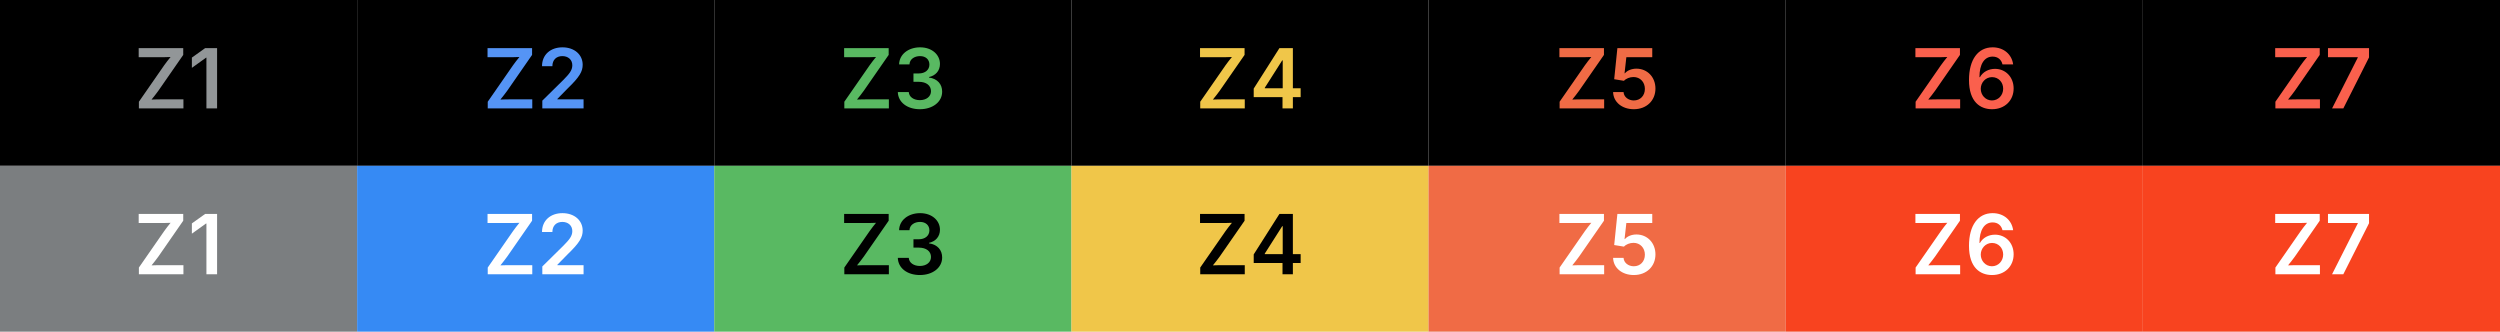
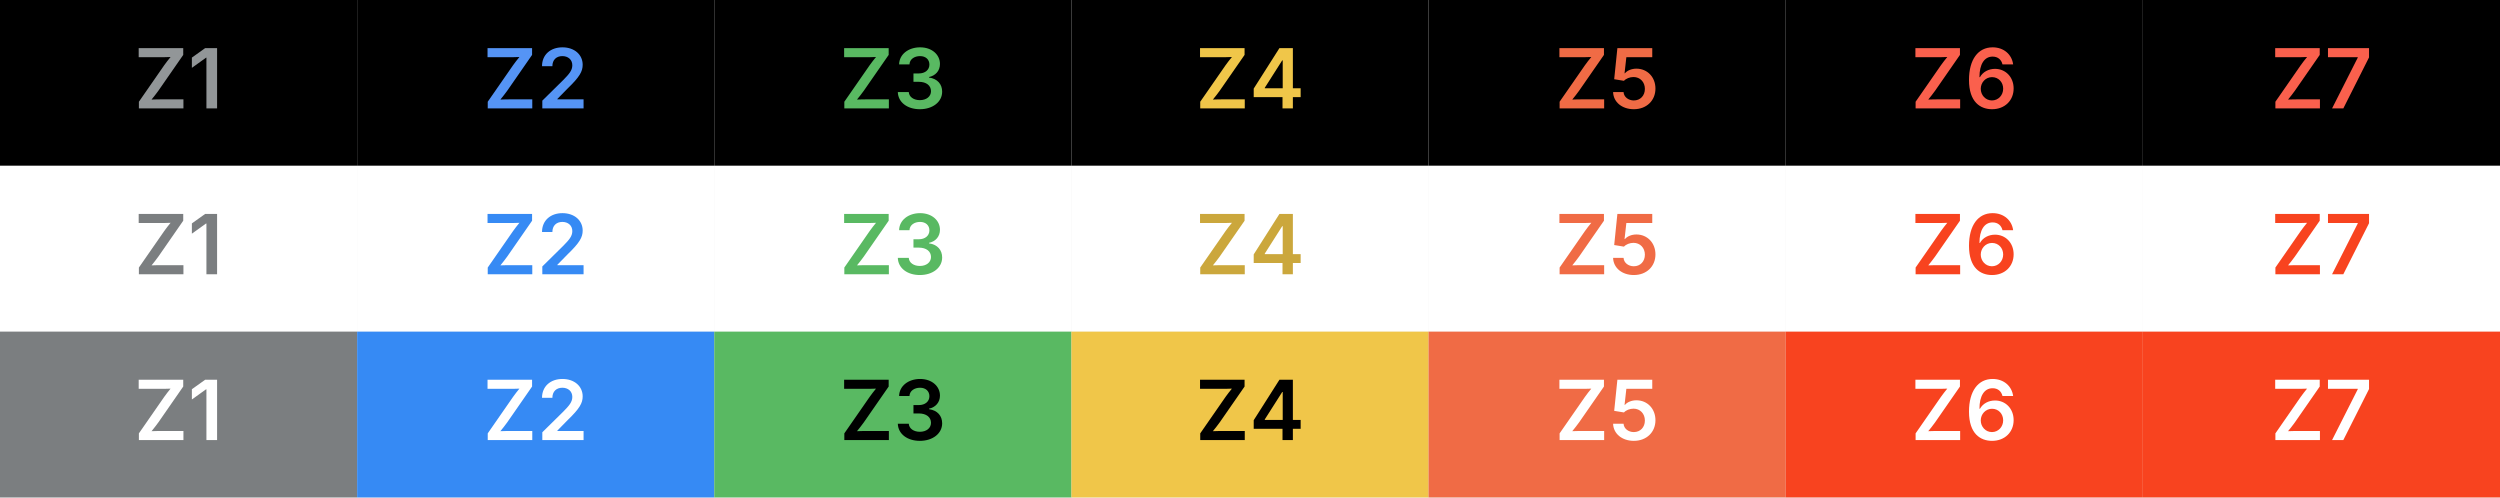
- <svg xmlns="http://www.w3.org/2000/svg" width="392" height="52" viewBox="0 0 392 52">
+ <svg xmlns="http://www.w3.org/2000/svg" width="392" height="78" viewBox="0 0 392 78">
  <rect x="0" y="0" width="56" height="26" fill="#000000" />
  <text x="28.0" y="17.0" font-family="-apple-system, system-ui, sans-serif" font-size="13" font-weight="600" fill="#929698" text-anchor="middle">Z1</text>
  <rect x="56" y="0" width="56" height="26" fill="#000000" />
  <text x="84.0" y="17.0" font-family="-apple-system, system-ui, sans-serif" font-size="13" font-weight="600" fill="#5594F5" text-anchor="middle">Z2</text>
  <rect x="112" y="0" width="56" height="26" fill="#000000" />
  <text x="140.0" y="17.0" font-family="-apple-system, system-ui, sans-serif" font-size="13" font-weight="600" fill="#59B962" text-anchor="middle">Z3</text>
  <rect x="168" y="0" width="56" height="26" fill="#000000" />
  <text x="196.0" y="17.0" font-family="-apple-system, system-ui, sans-serif" font-size="13" font-weight="600" fill="#F0C649" text-anchor="middle">Z4</text>
  <rect x="224" y="0" width="56" height="26" fill="#000000" />
  <text x="252.0" y="17.0" font-family="-apple-system, system-ui, sans-serif" font-size="13" font-weight="600" fill="#F06B45" text-anchor="middle">Z5</text>
  <rect x="280" y="0" width="56" height="26" fill="#000000" />
  <text x="308.0" y="17.0" font-family="-apple-system, system-ui, sans-serif" font-size="13" font-weight="600" fill="#FA604D" text-anchor="middle">Z6</text>
  <rect x="336" y="0" width="56" height="26" fill="#000000" />
  <text x="364.0" y="17.0" font-family="-apple-system, system-ui, sans-serif" font-size="13" font-weight="600" fill="#FA604D" text-anchor="middle">Z7</text>
-   <rect x="0" y="26" width="56" height="26" fill="#7B7E80" />
-   <text x="28.0" y="43.0" font-family="-apple-system, system-ui, sans-serif" font-size="13" font-weight="600" fill="#FFFFFF" text-anchor="middle">Z1</text>
-   <rect x="56" y="26" width="56" height="26" fill="#368AF4" />
-   <text x="84.0" y="43.0" font-family="-apple-system, system-ui, sans-serif" font-size="13" font-weight="600" fill="#FFFFFF" text-anchor="middle">Z2</text>
-   <rect x="112" y="26" width="56" height="26" fill="#59B962" />
-   <text x="140.0" y="43.0" font-family="-apple-system, system-ui, sans-serif" font-size="13" font-weight="600" fill="#000000" text-anchor="middle">Z3</text>
-   <rect x="168" y="26" width="56" height="26" fill="#F0C649" />
-   <text x="196.0" y="43.0" font-family="-apple-system, system-ui, sans-serif" font-size="13" font-weight="600" fill="#000000" text-anchor="middle">Z4</text>
-   <rect x="224" y="26" width="56" height="26" fill="#F06B45" />
-   <text x="252.0" y="43.0" font-family="-apple-system, system-ui, sans-serif" font-size="13" font-weight="600" fill="#FFFFFF" text-anchor="middle">Z5</text>
-   <rect x="280" y="26" width="56" height="26" fill="#F8431F" />
-   <text x="308.0" y="43.0" font-family="-apple-system, system-ui, sans-serif" font-size="13" font-weight="600" fill="#FFFFFF" text-anchor="middle">Z6</text>
-   <rect x="336" y="26" width="56" height="26" fill="#F8431F" />
-   <text x="364.0" y="43.0" font-family="-apple-system, system-ui, sans-serif" font-size="13" font-weight="600" fill="#FFFFFF" text-anchor="middle">Z7</text>
+   <rect x="0" y="26" width="56" height="26" fill="#FFFFFF" />
+   <text x="28.0" y="43.0" font-family="-apple-system, system-ui, sans-serif" font-size="13" font-weight="600" fill="#7B7E80" text-anchor="middle">Z1</text>
+   <rect x="56" y="26" width="56" height="26" fill="#FFFFFF" />
+   <text x="84.0" y="43.0" font-family="-apple-system, system-ui, sans-serif" font-size="13" font-weight="600" fill="#368AF4" text-anchor="middle">Z2</text>
+   <rect x="112" y="26" width="56" height="26" fill="#FFFFFF" />
+   <text x="140.0" y="43.0" font-family="-apple-system, system-ui, sans-serif" font-size="13" font-weight="600" fill="#59B962" text-anchor="middle">Z3</text>
+   <rect x="168" y="26" width="56" height="26" fill="#FFFFFF" />
+   <text x="196.0" y="43.0" font-family="-apple-system, system-ui, sans-serif" font-size="13" font-weight="600" fill="#CBA73C" text-anchor="middle">Z4</text>
+   <rect x="224" y="26" width="56" height="26" fill="#FFFFFF" />
+   <text x="252.0" y="43.0" font-family="-apple-system, system-ui, sans-serif" font-size="13" font-weight="600" fill="#F06B45" text-anchor="middle">Z5</text>
+   <rect x="280" y="26" width="56" height="26" fill="#FFFFFF" />
+   <text x="308.0" y="43.0" font-family="-apple-system, system-ui, sans-serif" font-size="13" font-weight="600" fill="#F8431F" text-anchor="middle">Z6</text>
+   <rect x="336" y="26" width="56" height="26" fill="#FFFFFF" />
+   <text x="364.0" y="43.0" font-family="-apple-system, system-ui, sans-serif" font-size="13" font-weight="600" fill="#F8431F" text-anchor="middle">Z7</text>
+   <rect x="0" y="52" width="56" height="26" fill="#7B7E80" />
+   <text x="28.0" y="69.0" font-family="-apple-system, system-ui, sans-serif" font-size="13" font-weight="600" fill="#FFFFFF" text-anchor="middle">Z1</text>
+   <rect x="56" y="52" width="56" height="26" fill="#368AF4" />
+   <text x="84.0" y="69.0" font-family="-apple-system, system-ui, sans-serif" font-size="13" font-weight="600" fill="#FFFFFF" text-anchor="middle">Z2</text>
+   <rect x="112" y="52" width="56" height="26" fill="#59B962" />
+   <text x="140.0" y="69.0" font-family="-apple-system, system-ui, sans-serif" font-size="13" font-weight="600" fill="#000000" text-anchor="middle">Z3</text>
+   <rect x="168" y="52" width="56" height="26" fill="#F0C649" />
+   <text x="196.0" y="69.0" font-family="-apple-system, system-ui, sans-serif" font-size="13" font-weight="600" fill="#000000" text-anchor="middle">Z4</text>
+   <rect x="224" y="52" width="56" height="26" fill="#F06B45" />
+   <text x="252.0" y="69.0" font-family="-apple-system, system-ui, sans-serif" font-size="13" font-weight="600" fill="#FFFFFF" text-anchor="middle">Z5</text>
+   <rect x="280" y="52" width="56" height="26" fill="#F8431F" />
+   <text x="308.0" y="69.0" font-family="-apple-system, system-ui, sans-serif" font-size="13" font-weight="600" fill="#FFFFFF" text-anchor="middle">Z6</text>
+   <rect x="336" y="52" width="56" height="26" fill="#F8431F" />
+   <text x="364.0" y="69.0" font-family="-apple-system, system-ui, sans-serif" font-size="13" font-weight="600" fill="#FFFFFF" text-anchor="middle">Z7</text>
</svg>
